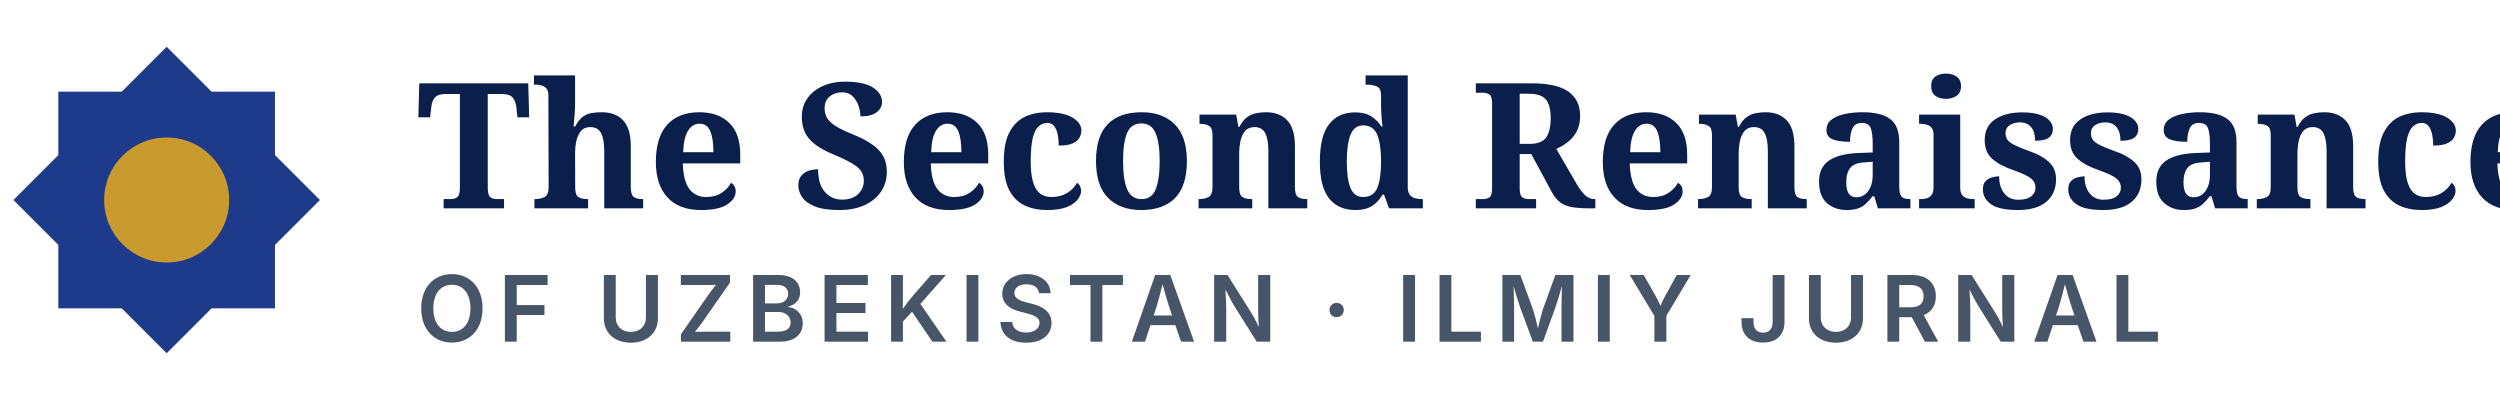
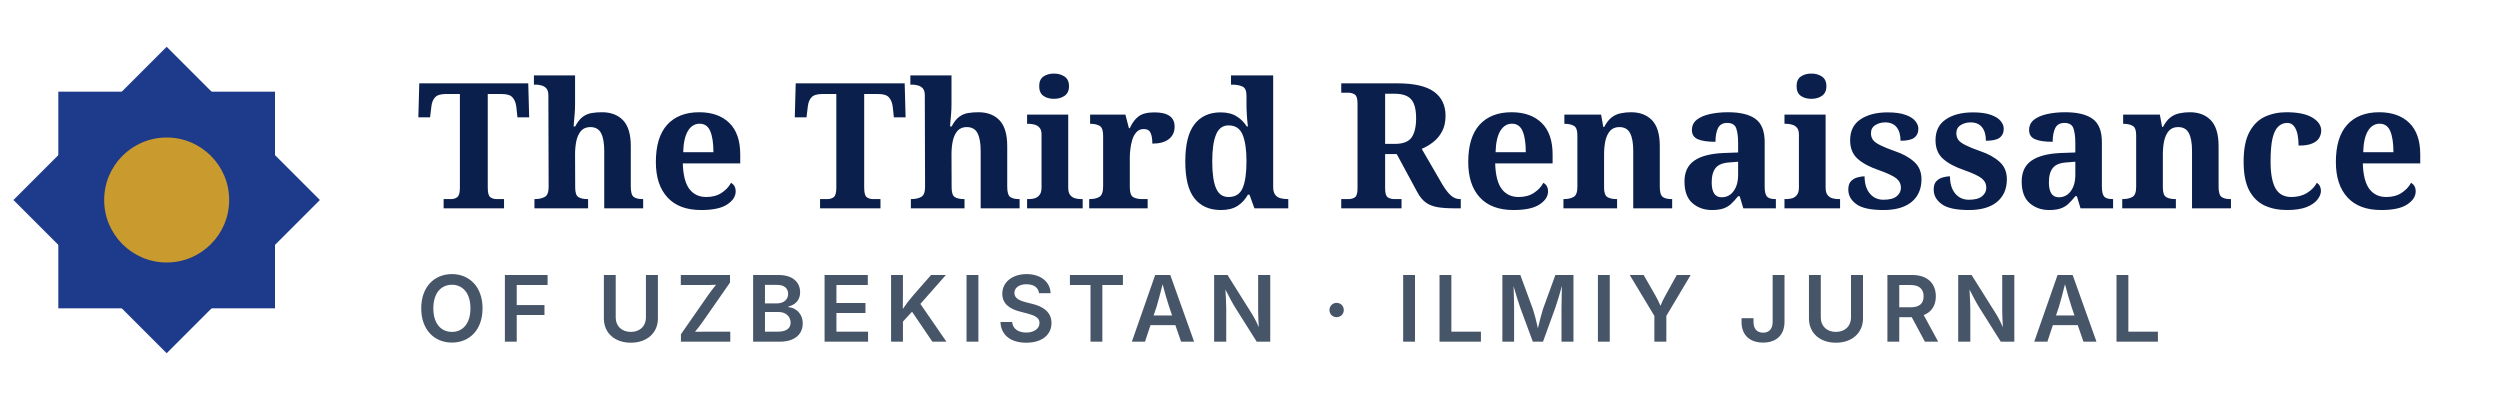
- <svg xmlns="http://www.w3.org/2000/svg" viewBox="0 0 300 48" role="img" aria-label="The Second Renaissance of Uzbekistan — ilmiy jurnal">
+ <svg xmlns="http://www.w3.org/2000/svg" viewBox="0 0 300 48" role="img" aria-label="The Third Renaissance of Uzbekistan — ilmiy jurnal">
  <g transform="translate(0 4)">
    <g fill="#1E3A8A">
      <rect x="7" y="7" width="26" height="26" />
      <rect x="7" y="7" width="26" height="26" transform="rotate(45 20 20)" />
    </g>
    <circle cx="20" cy="20" r="7.5" fill="#C99A2E" />
  </g>
-   <text x="50" y="25" font-family="Lora, Georgia, serif" font-size="21" font-weight="700" fill="#0B1F4D">The Second Renaissance</text>
+   <text x="50" y="25" font-family="Lora, Georgia, serif" font-size="21" font-weight="700" fill="#0B1F4D">The Third Renaissance</text>
  <text x="50" y="41" font-family="Inter, Arial, sans-serif" font-size="11" font-weight="600" letter-spacing="1.32" fill="#475569">OF UZBEKISTAN · ILMIY JURNAL</text>
</svg>
